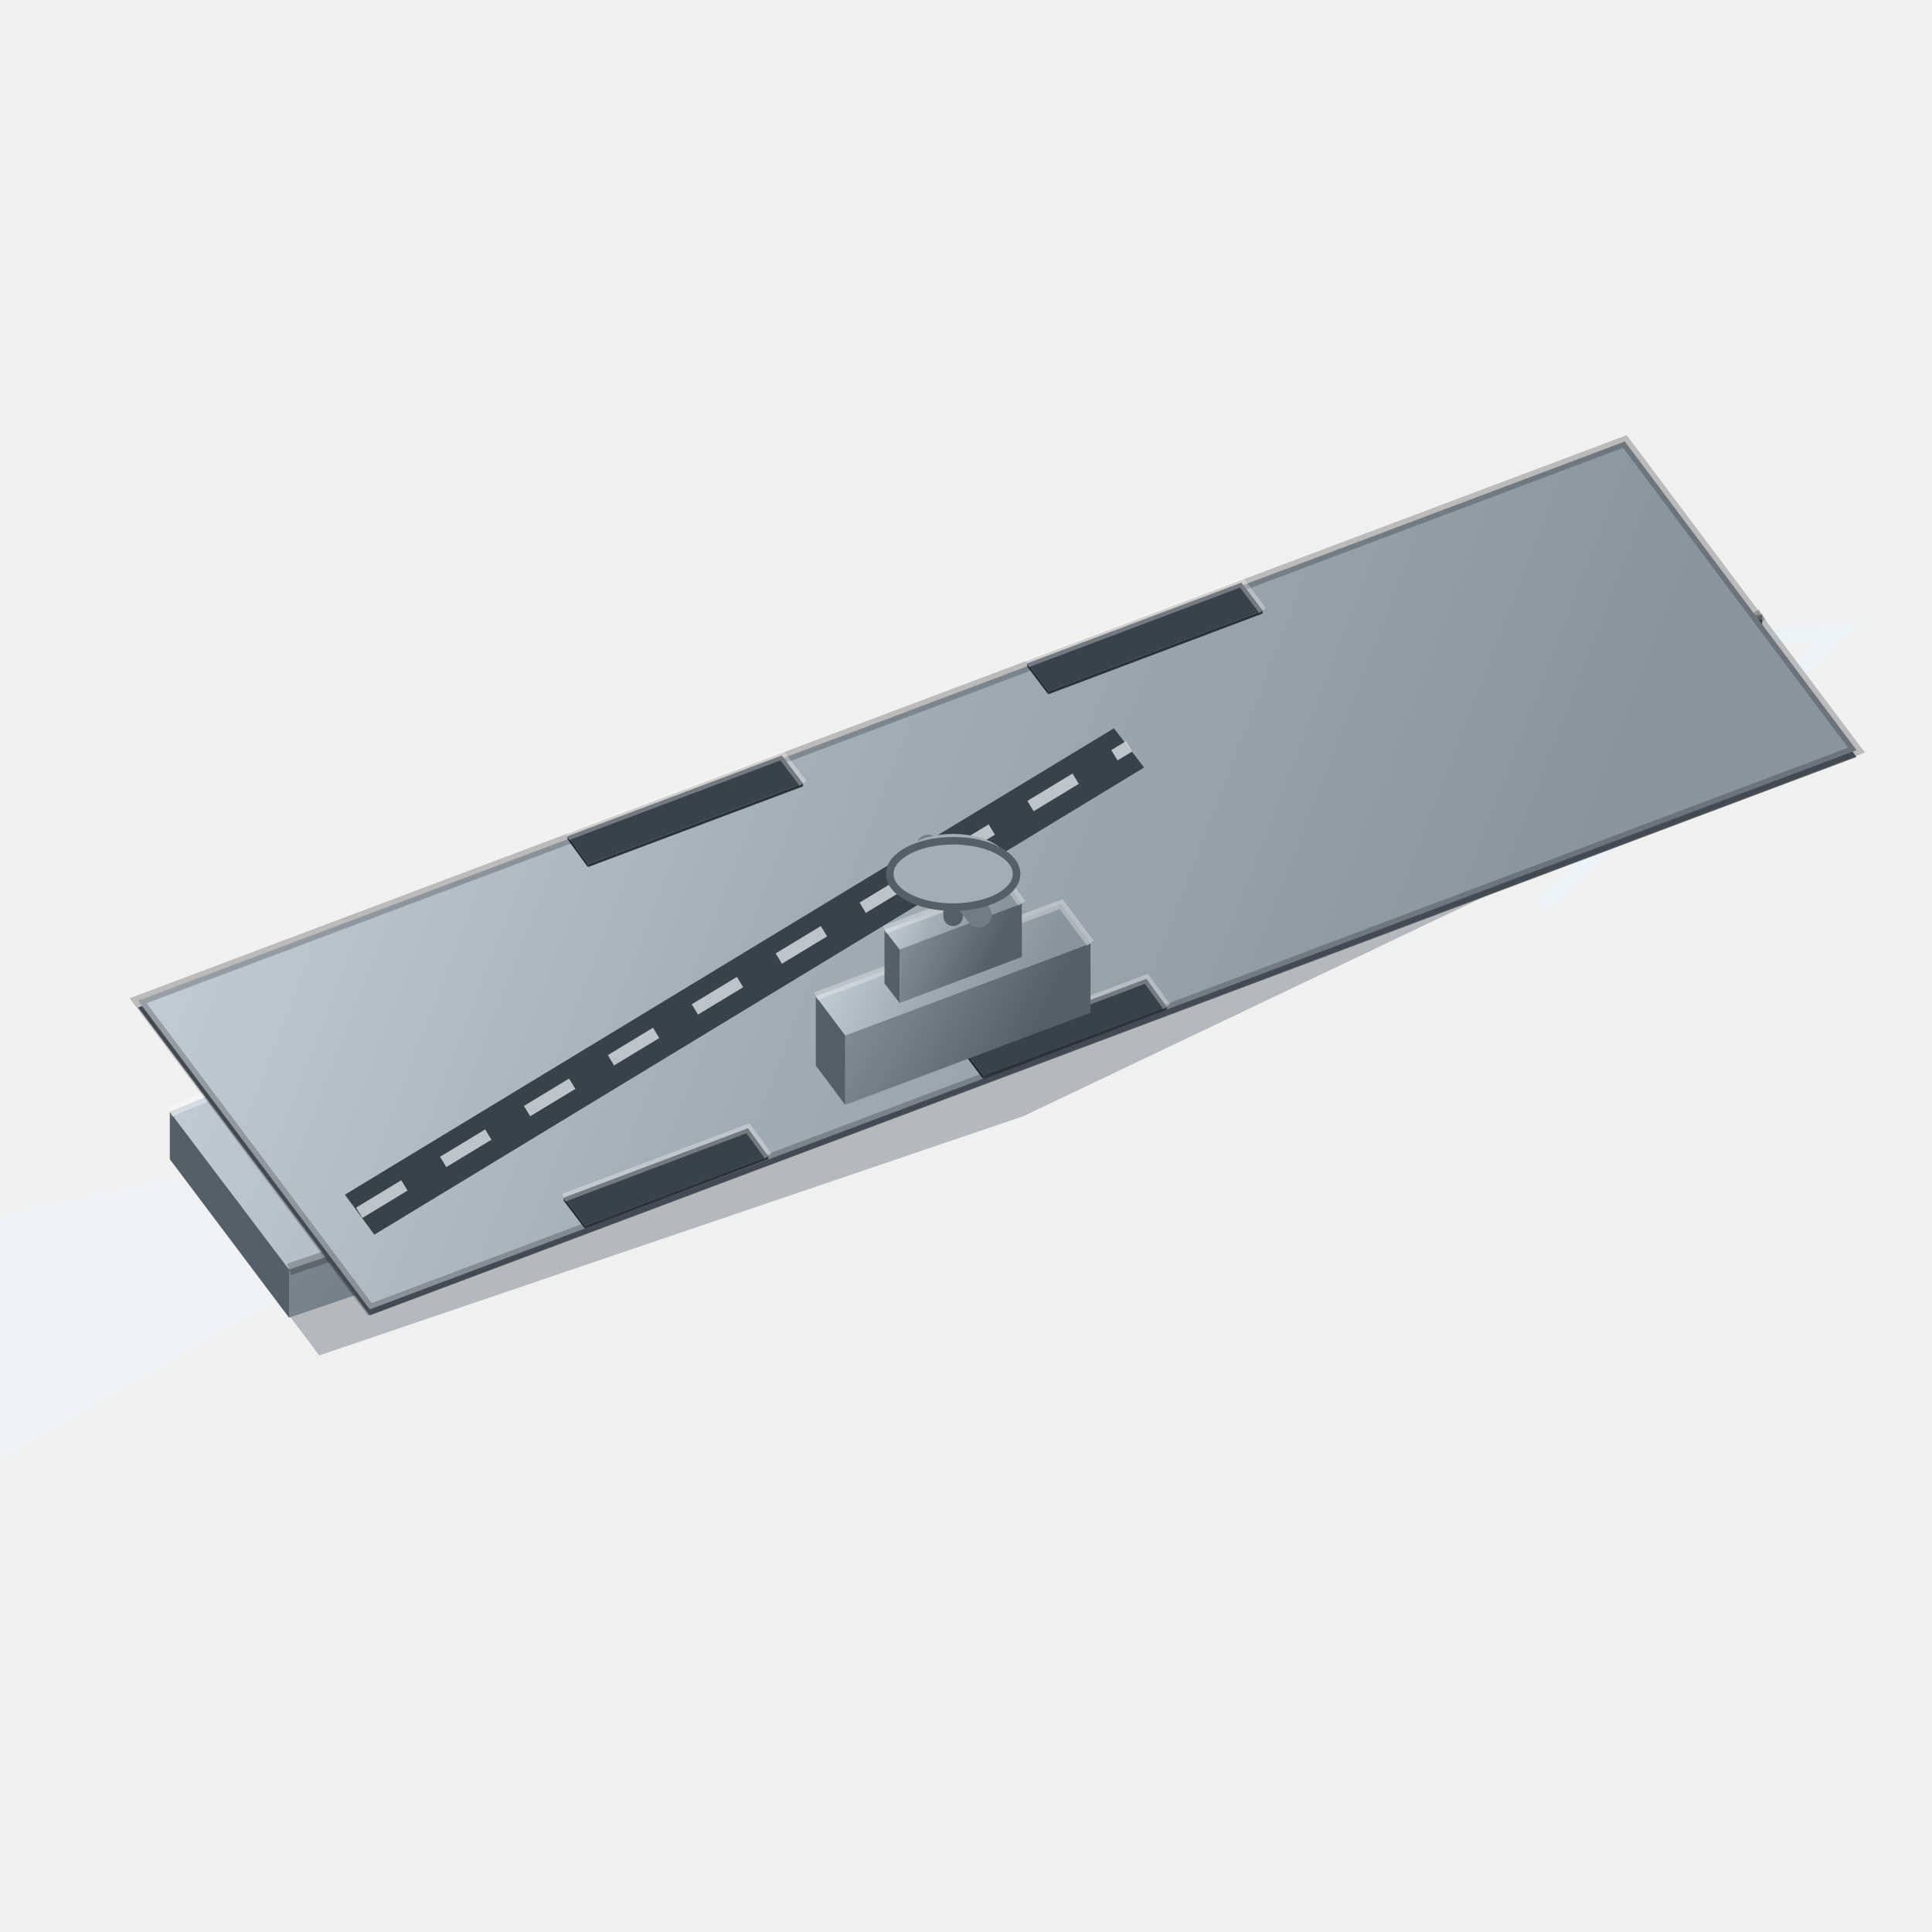
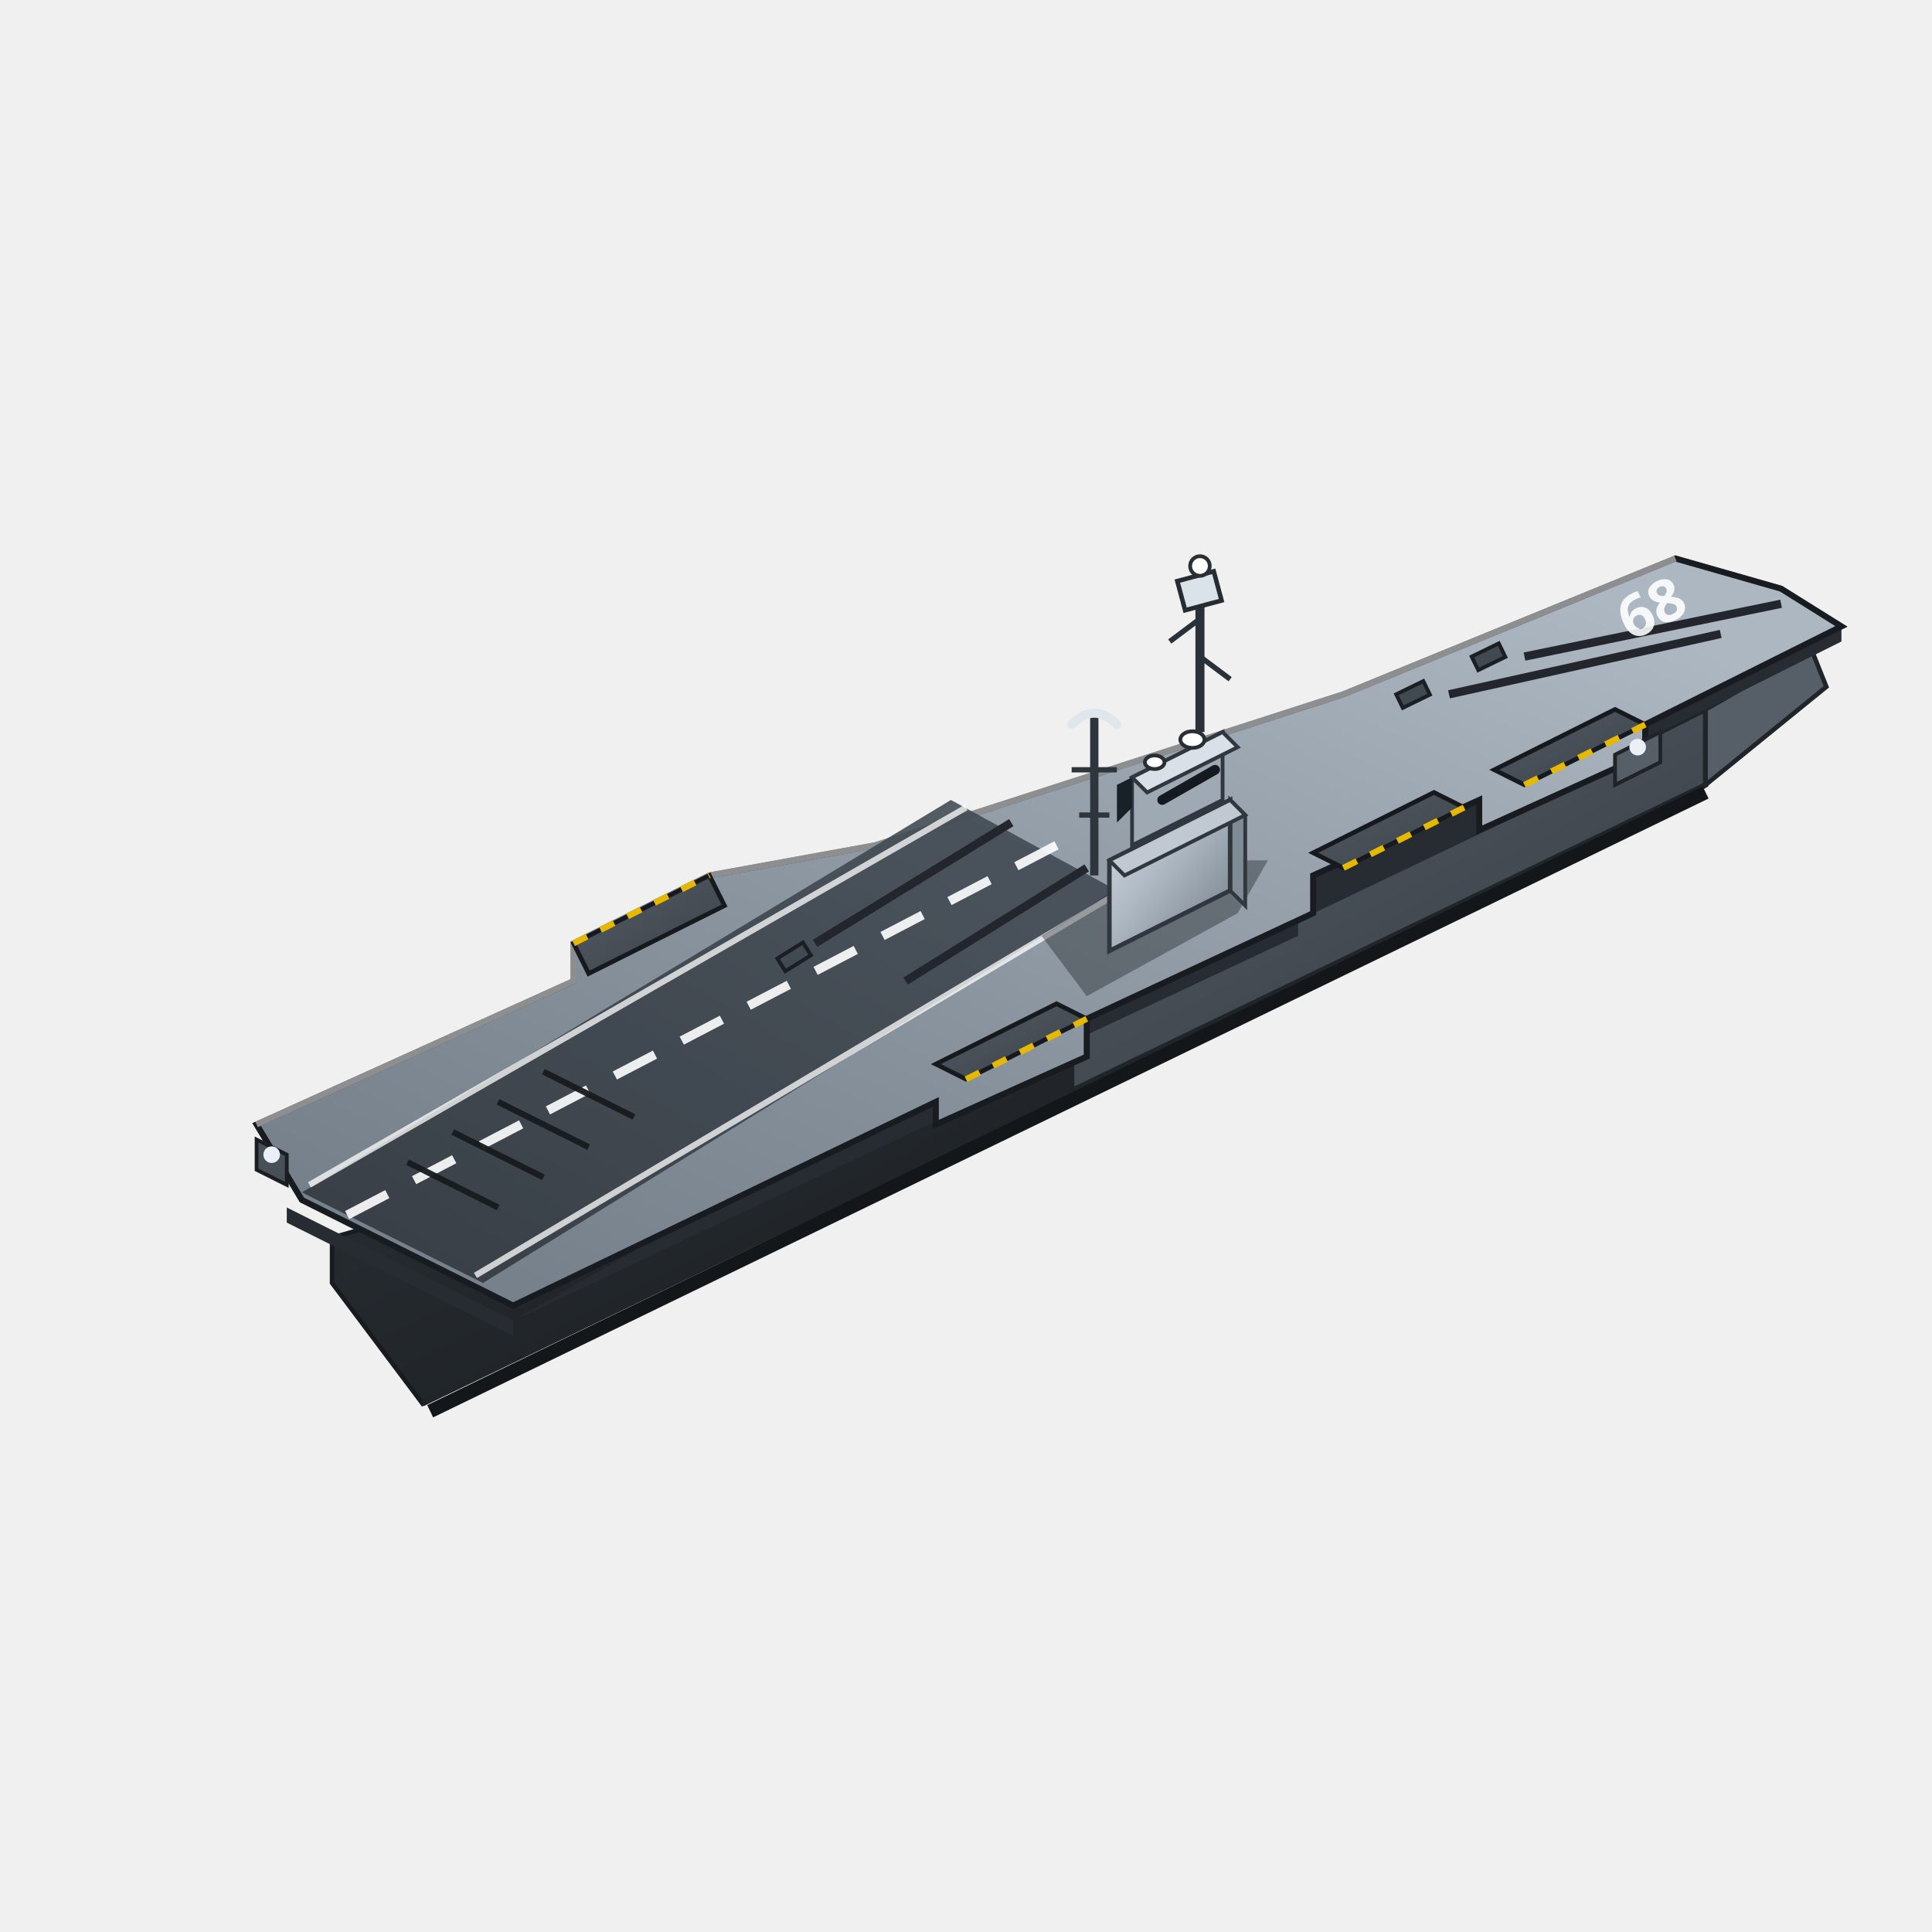
<svg xmlns="http://www.w3.org/2000/svg" viewBox="0 0 256 256">
  <defs>
-     <linearGradient id="g-deck" x1="0.12" y1="0" x2="0.9" y2="0.15">
-       <stop offset="0" stop-color="#c3ccd4" />
-       <stop offset="0.45" stop-color="#a3adb6" />
-       <stop offset="1" stop-color="#8a949d" />
+     <linearGradient id="nm-deck" x1="0.1" y1="0.9" x2="0.9" y2="0.1">
+       <stop offset="0%" stop-color="#76818b" />
+       <stop offset="40%" stop-color="#8a949e" />
+       <stop offset="100%" stop-color="#adb7c1" />
    </linearGradient>
-     <linearGradient id="g-side" x1="0" y1="0" x2="0.85" y2="0.3">
-       <stop offset="0" stop-color="#8a949d" />
-       <stop offset="0.5" stop-color="#727c85" />
-       <stop offset="1" stop-color="#565f68" />
+     <linearGradient id="nm-hull" x1="0" y1="0" x2="0.8" y2="0.8">
+       <stop offset="0%" stop-color="#626b74" />
+       <stop offset="50%" stop-color="#4b535b" />
+       <stop offset="100%" stop-color="#333940" />
    </linearGradient>
-     <linearGradient id="g-metal" x1="0" y1="0" x2="0.3" y2="1">
-       <stop offset="0" stop-color="#dfe5ea" />
-       <stop offset="0.5" stop-color="#9aa4ad" />
-       <stop offset="1" stop-color="#5d666e" />
+     <linearGradient id="nm-hull-dark" x1="0" y1="0" x2="1" y2="1">
+       <stop offset="0%" stop-color="#2a3036" />
+       <stop offset="100%" stop-color="#1a1d21" />
+     </linearGradient>
+     <linearGradient id="nm-island" x1="0" y1="0" x2="1" y2="1">
+       <stop offset="0%" stop-color="#d9e1e8" />
+       <stop offset="50%" stop-color="#a8b2bd" />
+       <stop offset="100%" stop-color="#727c87" />
+     </linearGradient>
+     <linearGradient id="nm-runway" x1="0" y1="1" x2="1" y2="0">
+       <stop offset="0%" stop-color="#30363d" />
+       <stop offset="100%" stop-color="#424b54" />
+     </linearGradient>
+     <linearGradient id="nm-elevator" x1="0" y1="0" x2="1" y2="1">
+       <stop offset="0%" stop-color="#535b64" />
+       <stop offset="100%" stop-color="#3b424a" />
    </linearGradient>
  </defs>
-   <path d="M22.5 153.6 L38.3 174.6 L131.6 142.9 L198.8 110.9 L233.5 87.8 L187.0 95.2 L111.9 116.6 Z" fill="#0a1a22" opacity="0.26" transform="translate(4,5)" />
-   <path d="M28.5 154.7 L40.4 170.4 L0.4 193.5 L-20.9 165.2 Z" fill="#eaf4f9" opacity="0.20" />
-   <path d="M205.1 119.3 L243.6 83.9 L180.7 86.8" fill="none" stroke="#eaf4f9" stroke-opacity="0.5" stroke-width="2.2" stroke-linecap="round" />
-   <path d="M38.3 174.6 L131.6 142.9 L198.8 110.9 L233.5 87.8 L233.5 81.4 L198.8 104.5 L131.6 136.5 L38.3 168.2 Z" fill="url(#g-side)" />
-   <path d="M22.5 153.6 L38.3 174.6 L38.3 168.2 L22.5 147.3 Z" fill="#565f68" />
-   <path d="M22.5 147.3 L38.3 168.2 L131.6 136.5 L198.8 104.5 L233.5 81.4 L187.0 88.8 L111.9 110.3 Z" fill="url(#g-deck)" />
-   <path d="M22.5 147.3 L111.9 110.3 L187.0 88.8 L233.5 81.4" fill="none" stroke="#ffffff" stroke-opacity="0.35" stroke-width="1.4" />
-   <path d="M38.3 168.2 L131.6 136.5 L198.8 104.5 L233.5 81.4" fill="none" stroke="#000000" stroke-opacity="0.22" stroke-width="1.6" />
-   <path d="M18.3 133.5 L215.3 59.4 L246.0 100.3 L49.0 174.3 Z" fill="#565f68" />
-   <path d="M18.3 132.6 L215.3 58.5 L246.0 99.4 L49.0 173.5 Z" fill="url(#g-deck)" />
-   <path d="M18.3 132.6 L215.3 58.5 L246.0 99.4 L49.0 173.5 Z" fill="none" stroke="#000000" stroke-opacity="0.22" stroke-width="1.4" />
-   <path d="M45.7 158.3 L147.6 96.5 L151.6 101.7 L49.6 163.6 Z" fill="#39414a" />
-   <path d="M47.6 160.7 L149.6 98.9" fill="none" stroke="#e8eef2" stroke-opacity="0.75" stroke-width="1.6" stroke-dasharray="7 6" />
-   <path d="M75.2 111.2 L77.9 114.9 L77.9 114.5 L75.2 110.8 Z" fill="#20262c" />
-   <path d="M77.9 114.9 L106.4 104.2 L106.4 103.8 L77.9 114.5 Z" fill="#2b323a" />
-   <path d="M75.2 110.8 L103.6 100.1 L106.4 103.8 L77.9 114.5 Z" fill="#39414a" />
-   <path d="M75.2 110.8 L103.6 100.1 L106.4 103.8" fill="none" stroke="#ffffff" stroke-opacity="0.30" stroke-width="1.1" />
-   <path d="M136.1 88.3 L138.9 92.0 L138.9 91.6 L136.1 87.9 Z" fill="#20262c" />
-   <path d="M138.9 92.0 L167.3 81.3 L167.3 80.9 L138.9 91.6 Z" fill="#2b323a" />
-   <path d="M136.1 87.9 L164.5 77.2 L167.3 80.9 L138.9 91.6 Z" fill="#39414a" />
-   <path d="M136.1 87.9 L164.5 77.2 L167.3 80.9" fill="none" stroke="#ffffff" stroke-opacity="0.30" stroke-width="1.1" />
-   <path d="M74.7 159.1 L77.5 162.8 L77.5 162.4 L74.7 158.7 Z" fill="#20262c" />
-   <path d="M77.5 162.8 L101.8 153.6 L101.8 153.2 L77.5 162.4 Z" fill="#2b323a" />
-   <path d="M74.7 158.7 L99.1 149.5 L101.8 153.2 L77.5 162.4 Z" fill="#39414a" />
-   <path d="M74.7 158.7 L99.1 149.5 L101.8 153.2" fill="none" stroke="#ffffff" stroke-opacity="0.30" stroke-width="1.1" />
-   <path d="M127.5 139.3 L130.3 143.0 L130.3 142.5 L127.5 138.9 Z" fill="#20262c" />
-   <path d="M130.3 143.0 L154.6 133.8 L154.6 133.4 L130.3 142.5 Z" fill="#2b323a" />
-   <path d="M127.5 138.9 L151.9 129.7 L154.6 133.4 L130.3 142.5 Z" fill="#39414a" />
-   <path d="M127.5 138.9 L151.9 129.7 L154.6 133.4" fill="none" stroke="#ffffff" stroke-opacity="0.30" stroke-width="1.1" />
-   <path d="M108.1 141.2 L112.0 146.4 L112.0 137.2 L108.1 132.0 Z" fill="#565f68" />
-   <path d="M112.0 146.4 L144.5 134.2 L144.5 125.0 L112.0 137.2 Z" fill="url(#g-side)" />
-   <path d="M108.1 132.0 L140.6 119.8 L144.5 125.0 L112.0 137.2 Z" fill="url(#g-deck)" />
-   <path d="M108.1 132.0 L140.6 119.8 L144.5 125.0" fill="none" stroke="#ffffff" stroke-opacity="0.30" stroke-width="1.1" />
-   <path d="M117.2 130.3 L119.2 132.9 L119.2 125.8 L117.2 123.2 Z" fill="#565f68" />
-   <path d="M119.2 132.9 L135.4 126.8 L135.4 119.7 L119.2 125.8 Z" fill="url(#g-side)" />
-   <path d="M117.2 123.2 L133.5 117.1 L135.4 119.7 L119.2 125.8 Z" fill="url(#g-deck)" />
-   <path d="M117.2 123.2 L133.5 117.1 L135.4 119.7" fill="none" stroke="#ffffff" stroke-opacity="0.30" stroke-width="1.1" />
-   <path d="M126.3 121.4 L126.3 113.0" fill="none" stroke="#565f68" stroke-width="2.6" stroke-linecap="round" />
-   <path d="M123.0 112.3 L129.7 121.2" fill="none" stroke="#727c85" stroke-width="3.4" stroke-linecap="round" />
-   <ellipse cx="126.3" cy="114.7" rx="7.6" ry="4.2" fill="#a3adb6" />
-   <ellipse cx="126.3" cy="115.8" rx="8.4" ry="4.4" fill="#a3adb6" stroke="#565f68" stroke-width="1" />
+   <polygon points="44,170 56,186 142,144 142,136 44,164" fill="url(#nm-hull-dark)" stroke="#181c20" stroke-width="0.6" />
+   <polygon points="56,186 226,104 226,94 142,136 142,144" fill="url(#nm-hull)" stroke="#20252a" stroke-width="0.7" />
+   <line x1="57" y1="187" x2="226" y2="105" stroke="#14171a" stroke-width="1.8" />
+   <polygon points="226,94 240,86 242,91 226,104" fill="#565f67" stroke="#20252a" stroke-width="0.6" />
+   <polygon points="     236,78 244,83 244,85 236,80     244,85 218,98 218,100 244,85     218,100 172,122 172,124 218,100     172,124 140,139 140,141 172,124     140,141 68,175 68,177 140,141     68,177 38,162 38,160 68,175   " fill="#272c32" />
+   <polygon id="nm-flight-deck" points="     236,78     244,83     218,96     218,100     196,110     196,106     174,116     174,121     144,135     144,140     124,149     124,146     68,173     40,159     34,149     76,130     76,125     94,116     116,112     178,92     222,74   " fill="url(#nm-deck)" stroke="#181c20" stroke-width="0.8" />
+   <polyline points="222,74 178,92 116,112 94,116 76,125 76,130 34,149" fill="none" stroke="#ffffff" stroke-width="0.8" stroke-opacity="0.5" />
+   <polygon points="218,96 202,104 198,102 214,94" fill="url(#nm-elevator)" stroke="#161a1e" stroke-width="0.6" />
+   <polygon points="194,107 178,115 174,113 190,105" fill="url(#nm-elevator)" stroke="#161a1e" stroke-width="0.6" />
+   <polygon points="144,135 128,143 124,141 140,133" fill="url(#nm-elevator)" stroke="#161a1e" stroke-width="0.6" />
+   <polygon points="76,125 94,116 96,120 78,129" fill="url(#nm-elevator)" stroke="#161a1e" stroke-width="0.6" />
+   <line x1="202" y1="104" x2="218" y2="96" stroke="#e6b800" stroke-width="0.8" stroke-dasharray="2 2" />
+   <line x1="178" y1="115" x2="194" y2="107" stroke="#e6b800" stroke-width="0.8" stroke-dasharray="2 2" />
+   <line x1="128" y1="143" x2="144" y2="135" stroke="#e6b800" stroke-width="0.8" stroke-dasharray="2 2" />
+   <line x1="76" y1="125" x2="94" y2="116" stroke="#e6b800" stroke-width="0.8" stroke-dasharray="2 2" />
+   <polygon points="40,158 64,170 148,118 126,106" fill="url(#nm-runway)" opacity="0.88" />
+   <line x1="46" y1="161" x2="140" y2="112" stroke="#ffffff" stroke-width="1.2" stroke-dasharray="6 4" stroke-opacity="0.9" />
+   <line x1="41" y1="157" x2="128" y2="107" stroke="#ffffff" stroke-width="0.8" stroke-opacity="0.75" />
+   <line x1="63" y1="169" x2="147" y2="119" stroke="#ffffff" stroke-width="0.8" stroke-opacity="0.75" />
+   <g stroke="#181b1d" stroke-width="0.8" opacity="0.95">
+     <line x1="54" y1="154" x2="66" y2="160" />
+     <line x1="60" y1="150" x2="72" y2="156" />
+     <line x1="66" y1="146" x2="78" y2="152" />
+     <line x1="72" y1="142" x2="84" y2="148" />
+   </g>
+   <line x1="202" y1="87" x2="236" y2="80" stroke="#23272d" stroke-width="1.1" />
+   <line x1="192" y1="92" x2="228" y2="84" stroke="#23272d" stroke-width="1.1" />
+   <rect x="195" y="87" width="4" height="2" transform="rotate(-26 195 87)" fill="#414951" stroke="#1b1f23" stroke-width="0.5" />
+   <rect x="185" y="92" width="4" height="2" transform="rotate(-26 185 92)" fill="#414951" stroke="#1b1f23" stroke-width="0.5" />
+   <line x1="108" y1="125" x2="134" y2="109" stroke="#23272d" stroke-width="1.1" />
+   <line x1="120" y1="130" x2="144" y2="115" stroke="#23272d" stroke-width="1.1" />
+   <rect x="103" y="127" width="4" height="2" transform="rotate(-32 103 127)" fill="#414951" stroke="#1b1f23" stroke-width="0.5" />
+   <g transform="translate(216, 85) rotate(-26) scale(0.65)" fill="#ffffff" fill-opacity="0.88" font-family="'Arial Black', Impact, sans-serif" font-weight="900" font-size="12">
+     <text x="0" y="0">68</text>
+   </g>
+   <polygon points="144,132 164,121 168,114 154,114 138,124" fill="#12161a" opacity="0.36" />
+   <polygon points="163,118 165,120 165,108 163,106" fill="#818b95" stroke="#31373e" stroke-width="0.5" />
+   <polygon points="163,118 147,126 147,114 163,106" fill="url(#nm-island)" stroke="#31373e" stroke-width="0.6" />
+   <polygon points="163,106 165,108 149,116 147,114" fill="#c0c9d2" stroke="#31373e" stroke-width="0.5" />
+   <polygon points="162,106 150,112 150,103 162,97" fill="#9fa9b3" stroke="#31373e" stroke-width="0.5" />
+   <polygon points="162,97 164,99 152,105 150,103" fill="#d9e0e7" stroke="#31373e" stroke-width="0.5" />
+   <line x1="161" y1="102" x2="154" y2="106" stroke="#141a20" stroke-width="1.3" stroke-linecap="round" />
+   <polygon points="150,107 148,109 148,104 150,103" fill="#182028" />
+   <ellipse cx="158" cy="98" rx="1.6" ry="1.1" fill="#ffffff" stroke="#292f35" stroke-width="0.5" />
+   <ellipse cx="153" cy="101" rx="1.3" ry="0.9" fill="#ffffff" stroke="#292f35" stroke-width="0.5" />
+   <line x1="159" y1="97" x2="159" y2="76" stroke="#2b3138" stroke-width="1.2" />
+   <line x1="159" y1="82" x2="155" y2="85" stroke="#2b3138" stroke-width="0.7" />
+   <line x1="159" y1="87" x2="163" y2="90" stroke="#2b3138" stroke-width="0.7" />
+   <rect x="156" y="77" width="5" height="4" transform="rotate(-15 156 77)" fill="#dbe3ea" stroke="#262c32" stroke-width="0.6" />
+   <circle cx="159" cy="75" r="1.3" fill="#ffffff" stroke="#292f35" stroke-width="0.5" />
+   <line x1="145" y1="116" x2="145" y2="94" stroke="#2e353c" stroke-width="1.1" />
+   <line x1="142" y1="102" x2="148" y2="102" stroke="#2e353c" stroke-width="0.7" />
+   <line x1="143" y1="108" x2="147" y2="108" stroke="#2e353c" stroke-width="0.7" />
+   <path d="M 142 96 Q 145 93 148 96" fill="none" stroke="#dfe6ec" stroke-width="1.2" stroke-linecap="round" />
+   <polygon points="214,100 220,97 220,101 214,104" fill="#565f68" stroke="#202428" stroke-width="0.5" />
+   <circle cx="217" cy="99" r="1.1" fill="#eaf0f6" />
+   <polygon points="34,151 38,153 38,157 34,155" fill="#485057" stroke="#1a1e22" stroke-width="0.5" />
+   <circle cx="36" cy="153" r="1.1" fill="#eaf0f6" />
</svg>
